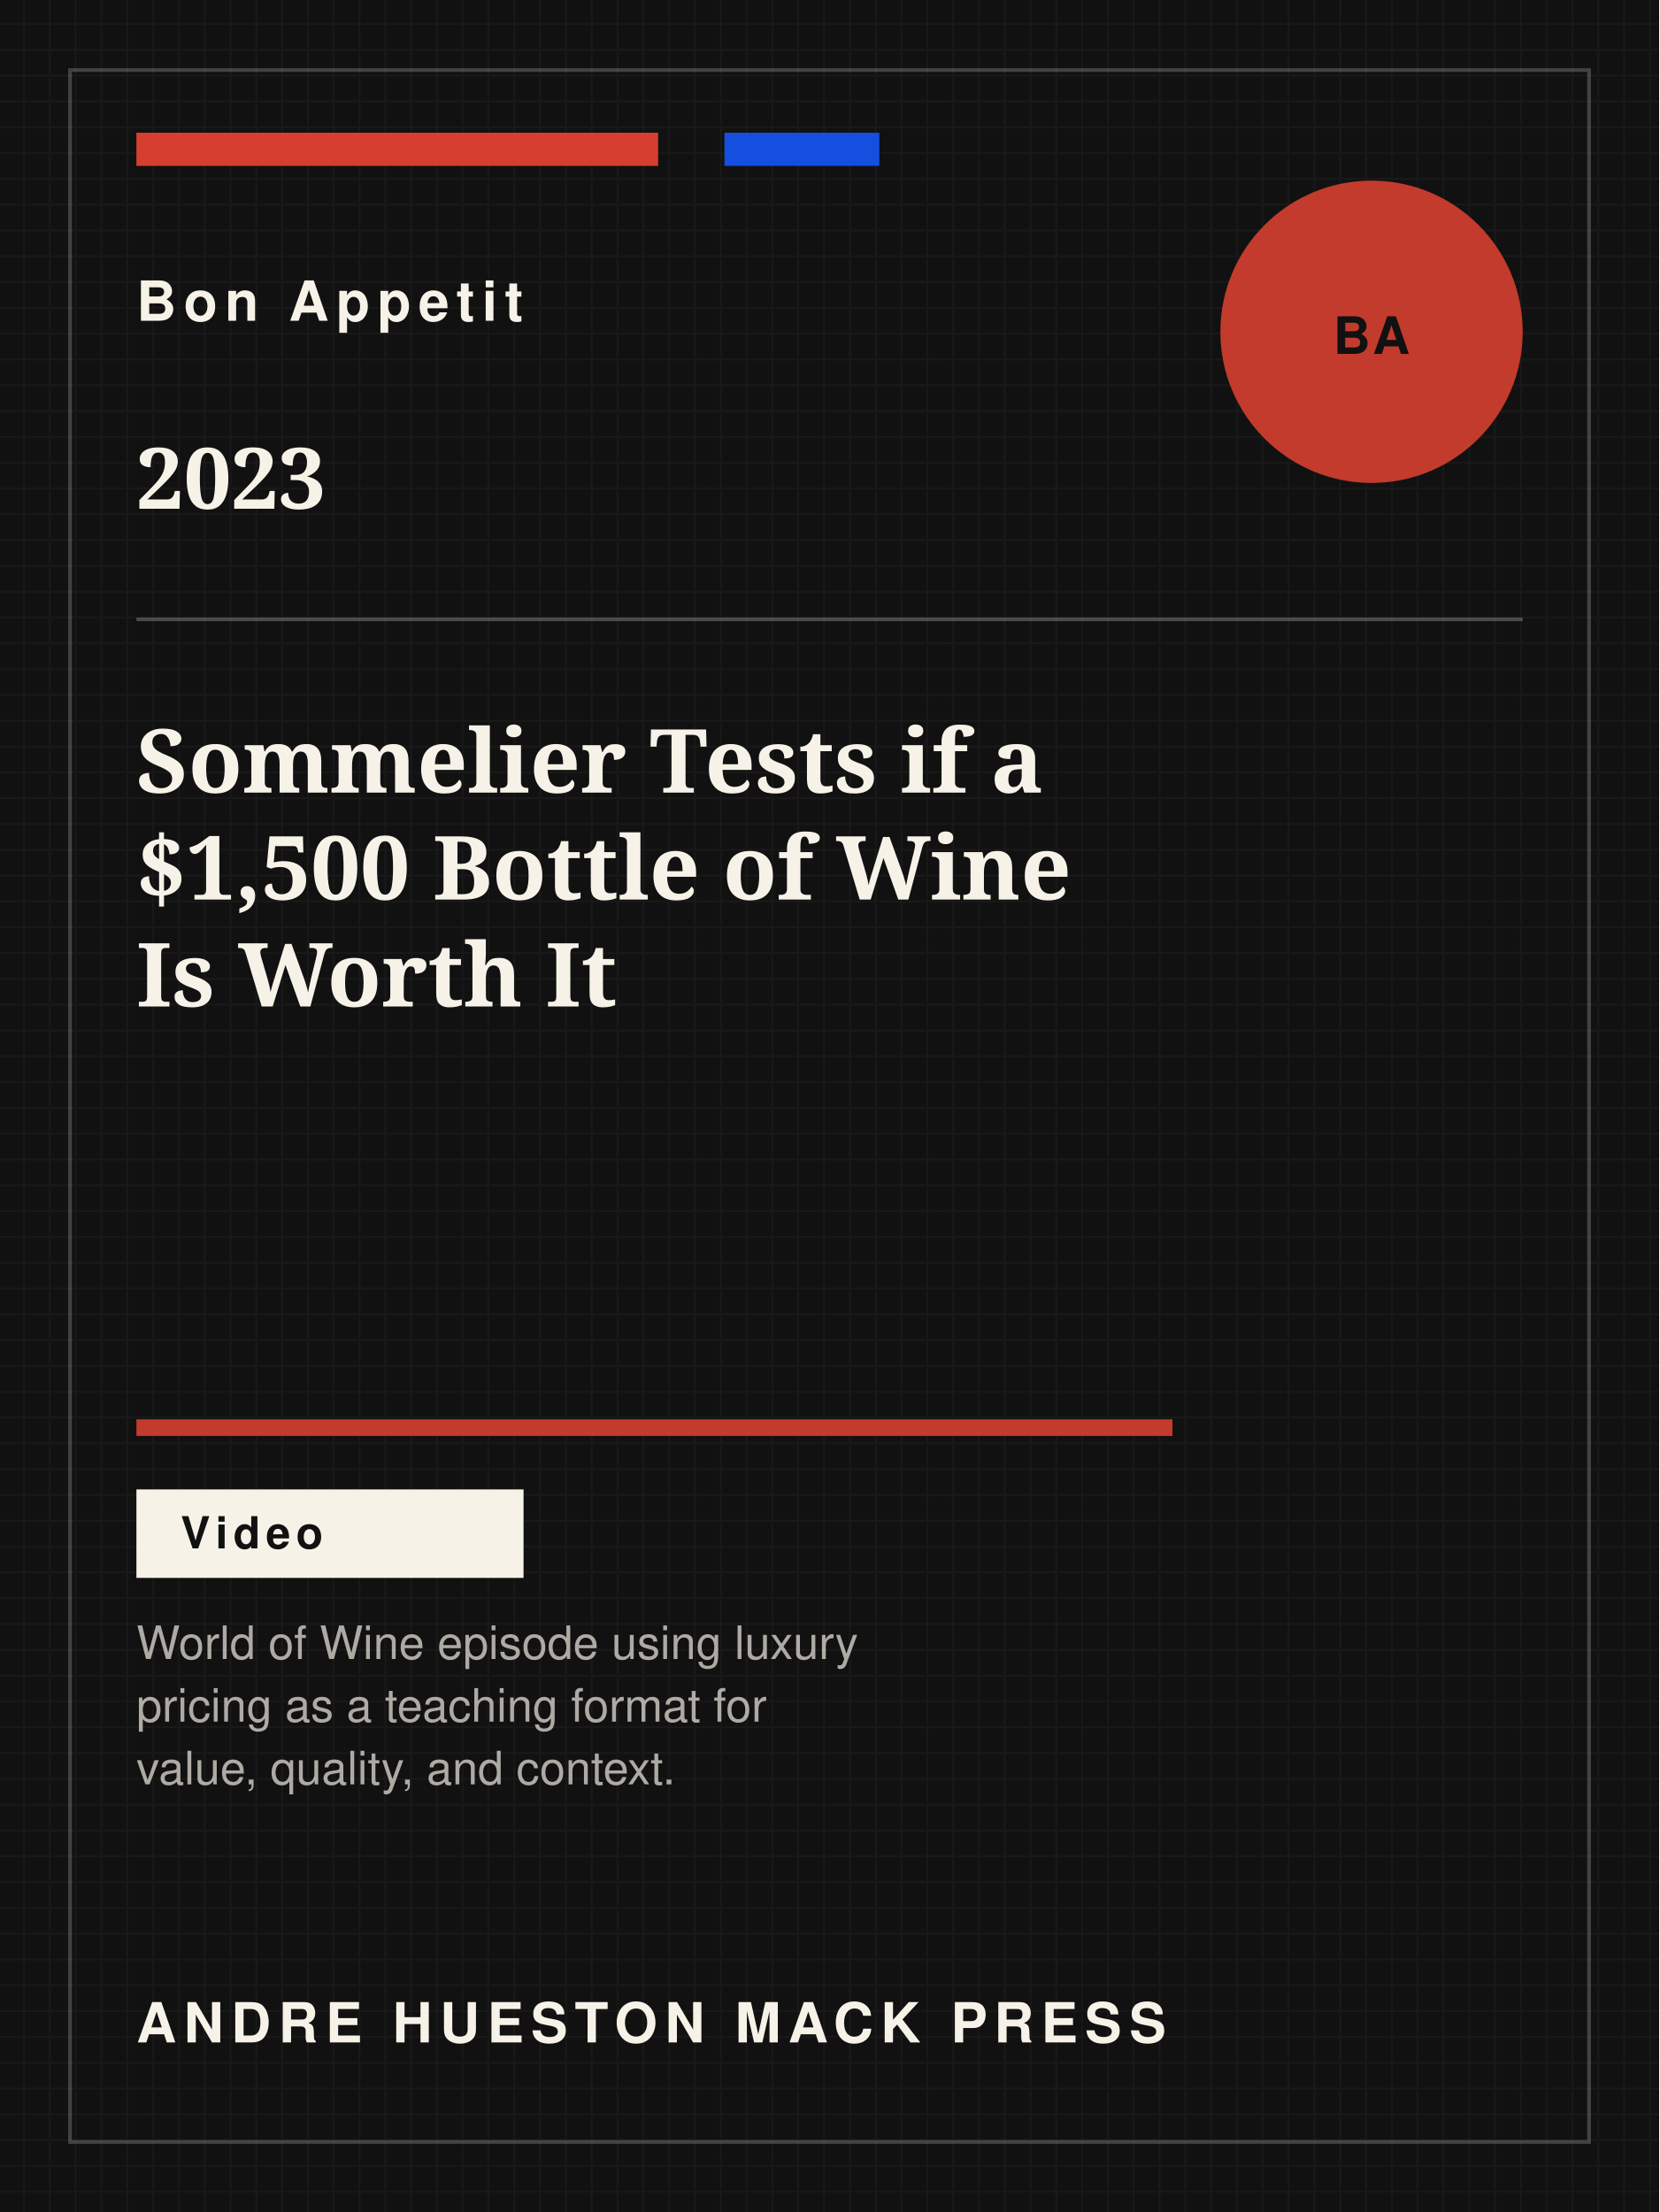
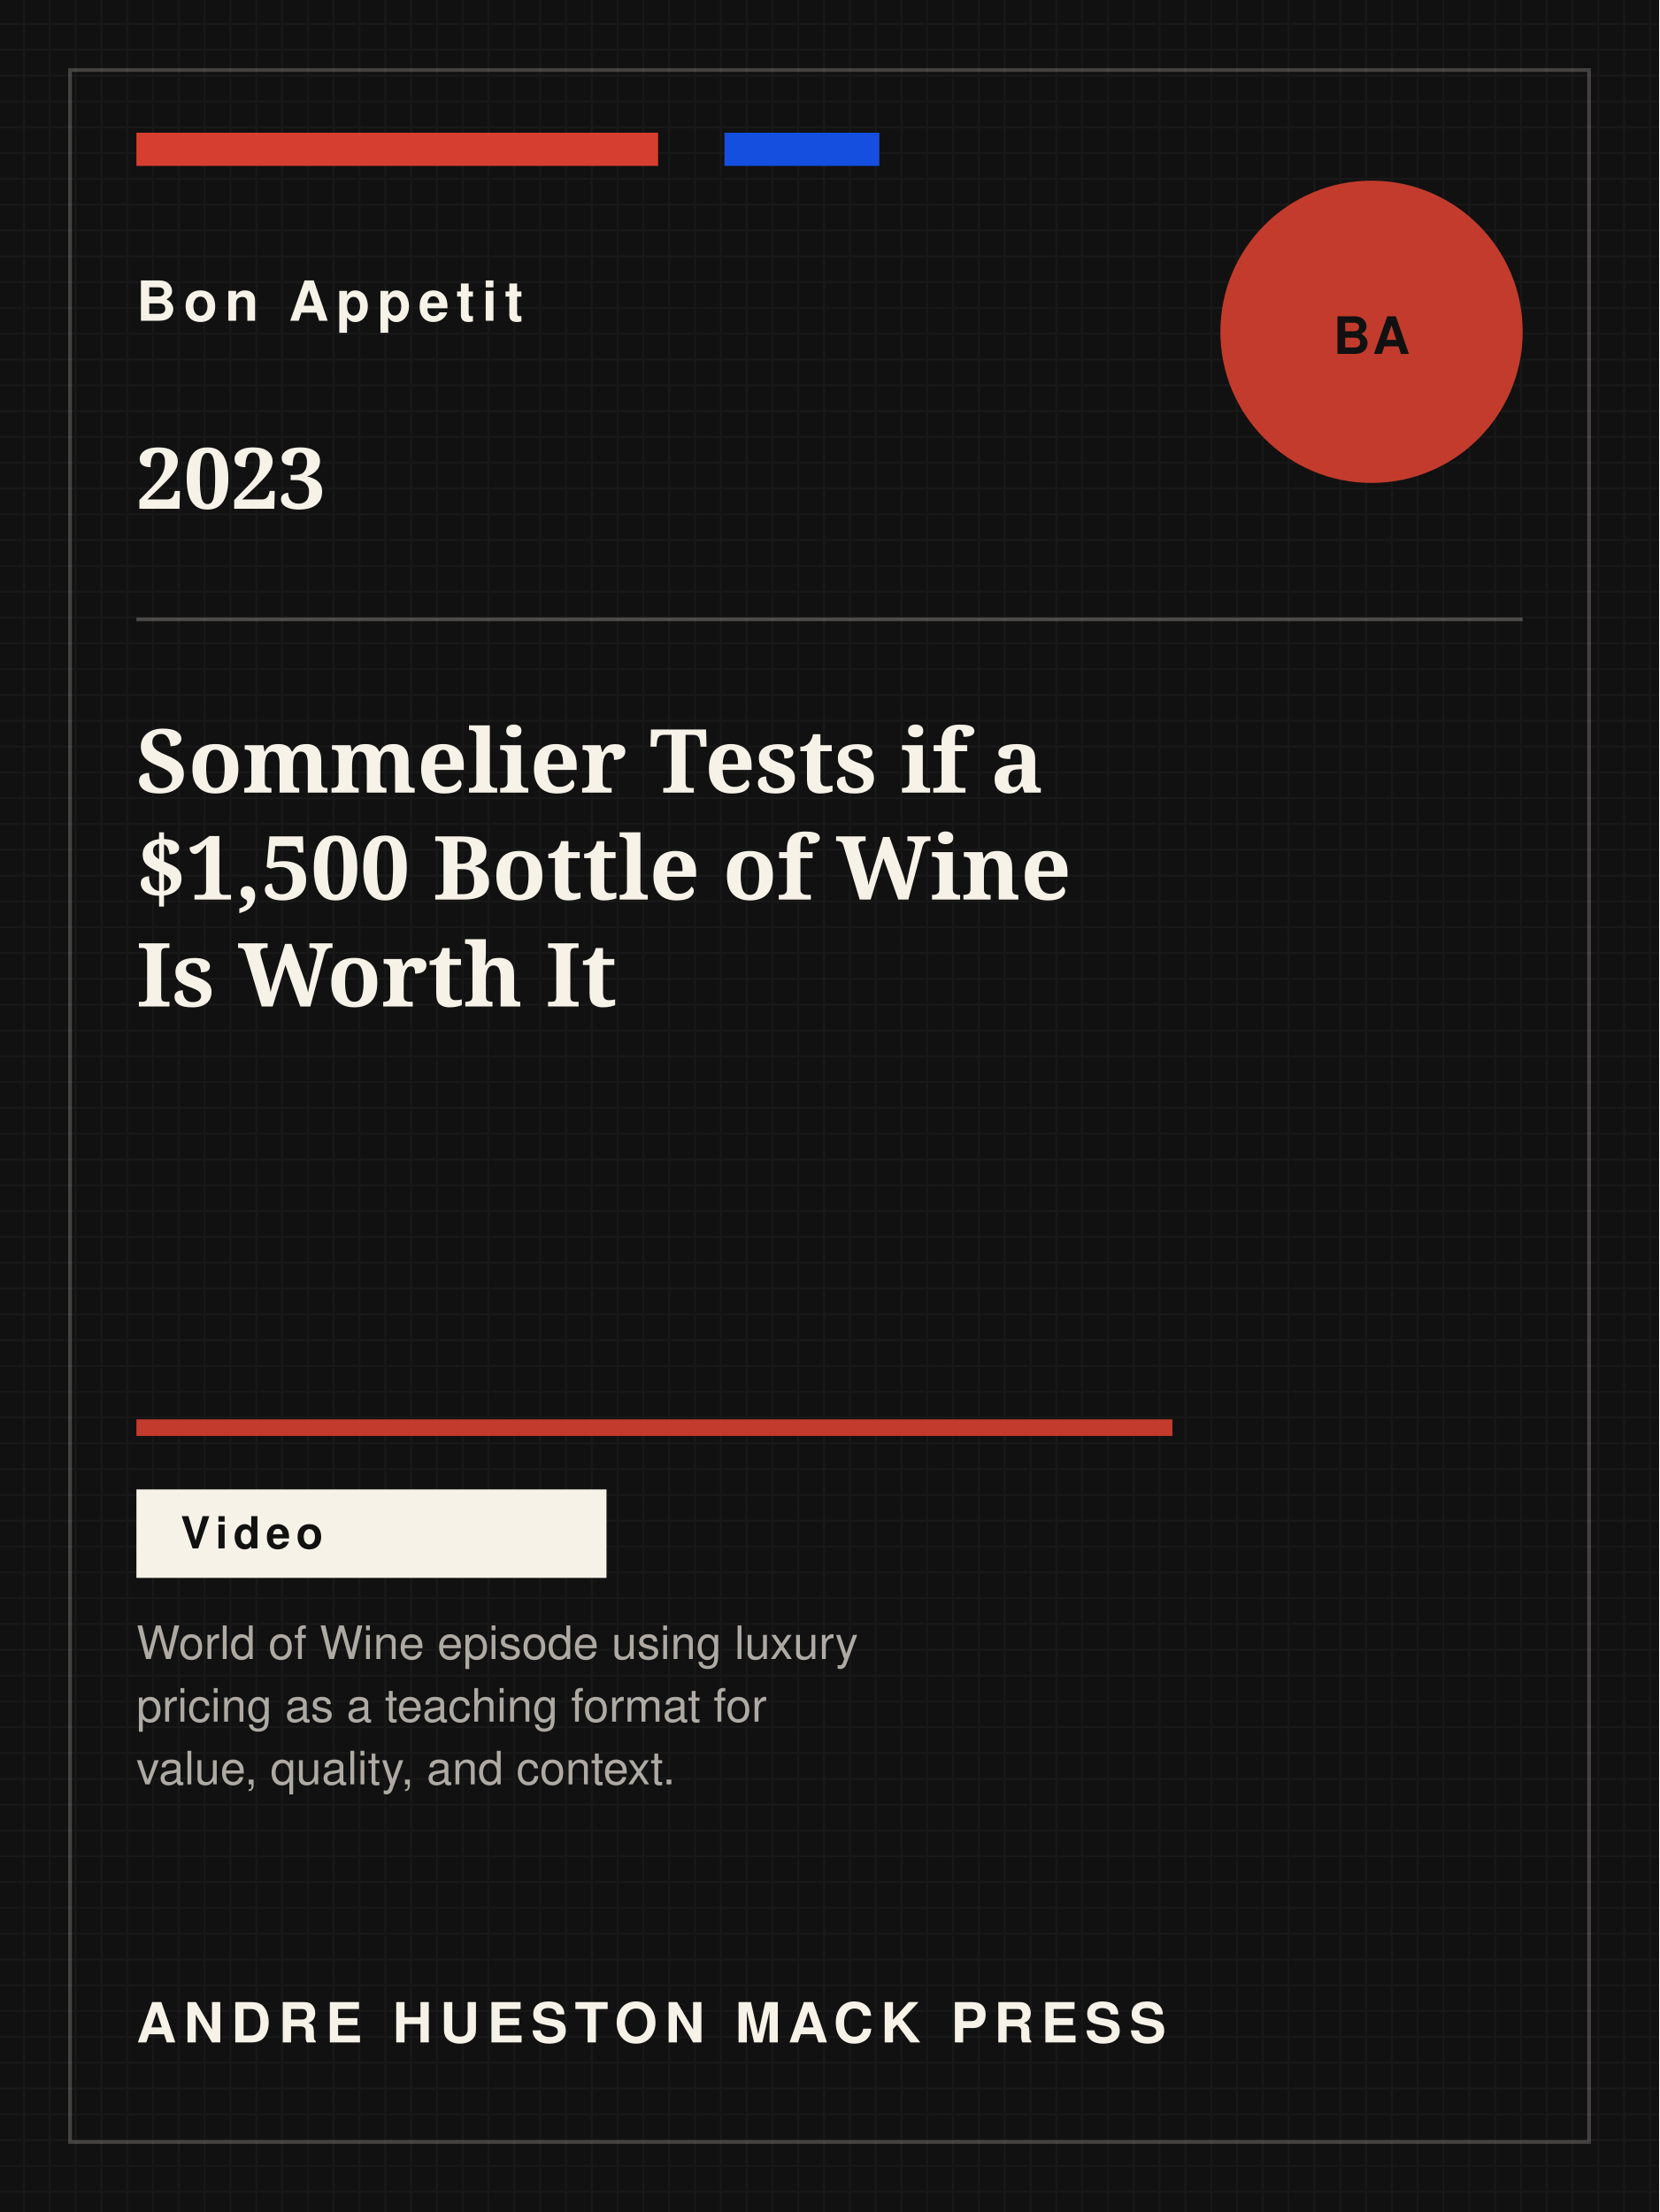
<svg xmlns="http://www.w3.org/2000/svg" width="900" height="1200" viewBox="0 0 900 1200" role="img" aria-label="Bon Appetit 2023 Sommelier Tests if a $1,500 Bottle of Wine Is Worth It">
  <defs>
    <pattern id="grain" width="14" height="14" patternUnits="userSpaceOnUse">
      <path d="M0 13h14M13 0v14" stroke="#f7f2e8" stroke-opacity=".035" />
    </pattern>
-     <style>
-       .source{font:700 30px Helvetica,Arial,sans-serif;letter-spacing:4px;text-transform:uppercase;fill:#f7f2e8}
-       .year{font:700 46px Georgia,serif;fill:#f7f2e8}
-       .title{font:700 48px Georgia,serif;fill:#f7f2e8}
-       .note{font:400 25px Helvetica,Arial,sans-serif;fill:#f7f2e8;opacity:.68}
-       .tag{font:700 24px Helvetica,Arial,sans-serif;letter-spacing:3px;text-transform:uppercase;fill:#111111}
-       .mono{font:700 28px Helvetica,Arial,sans-serif;letter-spacing:2px;fill:#111111}
-     </style>
+     <style>.source{font:700 30px Helvetica,Arial,sans-serif;letter-spacing:4px;text-transform:uppercase;fill:#f7f2e8}.year{font:700 46px Georgia,serif;fill:#f7f2e8}.title{font:700 48px Georgia,serif;fill:#f7f2e8}.note{font:400 25px Helvetica,Arial,sans-serif;fill:#f7f2e8;opacity:.68}.tag{font:700 24px Helvetica,Arial,sans-serif;letter-spacing:3px;text-transform:uppercase;fill:#111111}.mono{font:700 28px Helvetica,Arial,sans-serif;letter-spacing:2px;fill:#111111}</style>
  </defs>
  <rect width="900" height="1200" fill="#111111" />
  <rect width="900" height="1200" fill="url(#grain)" />
  <rect x="38" y="38" width="824" height="1124" fill="none" stroke="#f7f2e8" stroke-opacity=".22" stroke-width="2" />
  <rect x="74" y="72" width="283" height="18" fill="#d63f2f" />
  <rect x="393" y="72" width="84" height="18" fill="#154fe0" />
  <circle cx="744" cy="180" r="82" fill="#d63f2f" opacity=".9" />
  <text x="744" y="192" text-anchor="middle" class="mono">BA</text>
  <text x="74" y="174" class="source">Bon Appetit</text>
  <text x="74" y="276" class="year">2023</text>
  <line x1="74" y1="336" x2="826" y2="336" stroke="#f7f2e8" stroke-opacity=".25" stroke-width="2" />
  <text x="74" y="430" class="title">Sommelier Tests if a</text>
  <text x="74" y="488" class="title">$1,500 Bottle of Wine</text>
  <text x="74" y="546" class="title">Is Worth It</text>
  <rect x="74" y="770" width="562" height="9" fill="#d63f2f" opacity=".9" />
-   <rect x="74" y="808" width="210" height="48" fill="#f7f2e8" />
+   <rect x="74" y="808" width="255" height="48" fill="#f7f2e8" />
  <text x="98" y="840" class="tag">Video</text>
  <text x="74" y="900" class="note">World of Wine episode using luxury</text>
  <text x="74" y="934" class="note">pricing as a teaching format for</text>
  <text x="74" y="968" class="note">value, quality, and context.</text>
  <text x="74" y="1108" class="source">ANDRE HUESTON MACK PRESS</text>
</svg>
